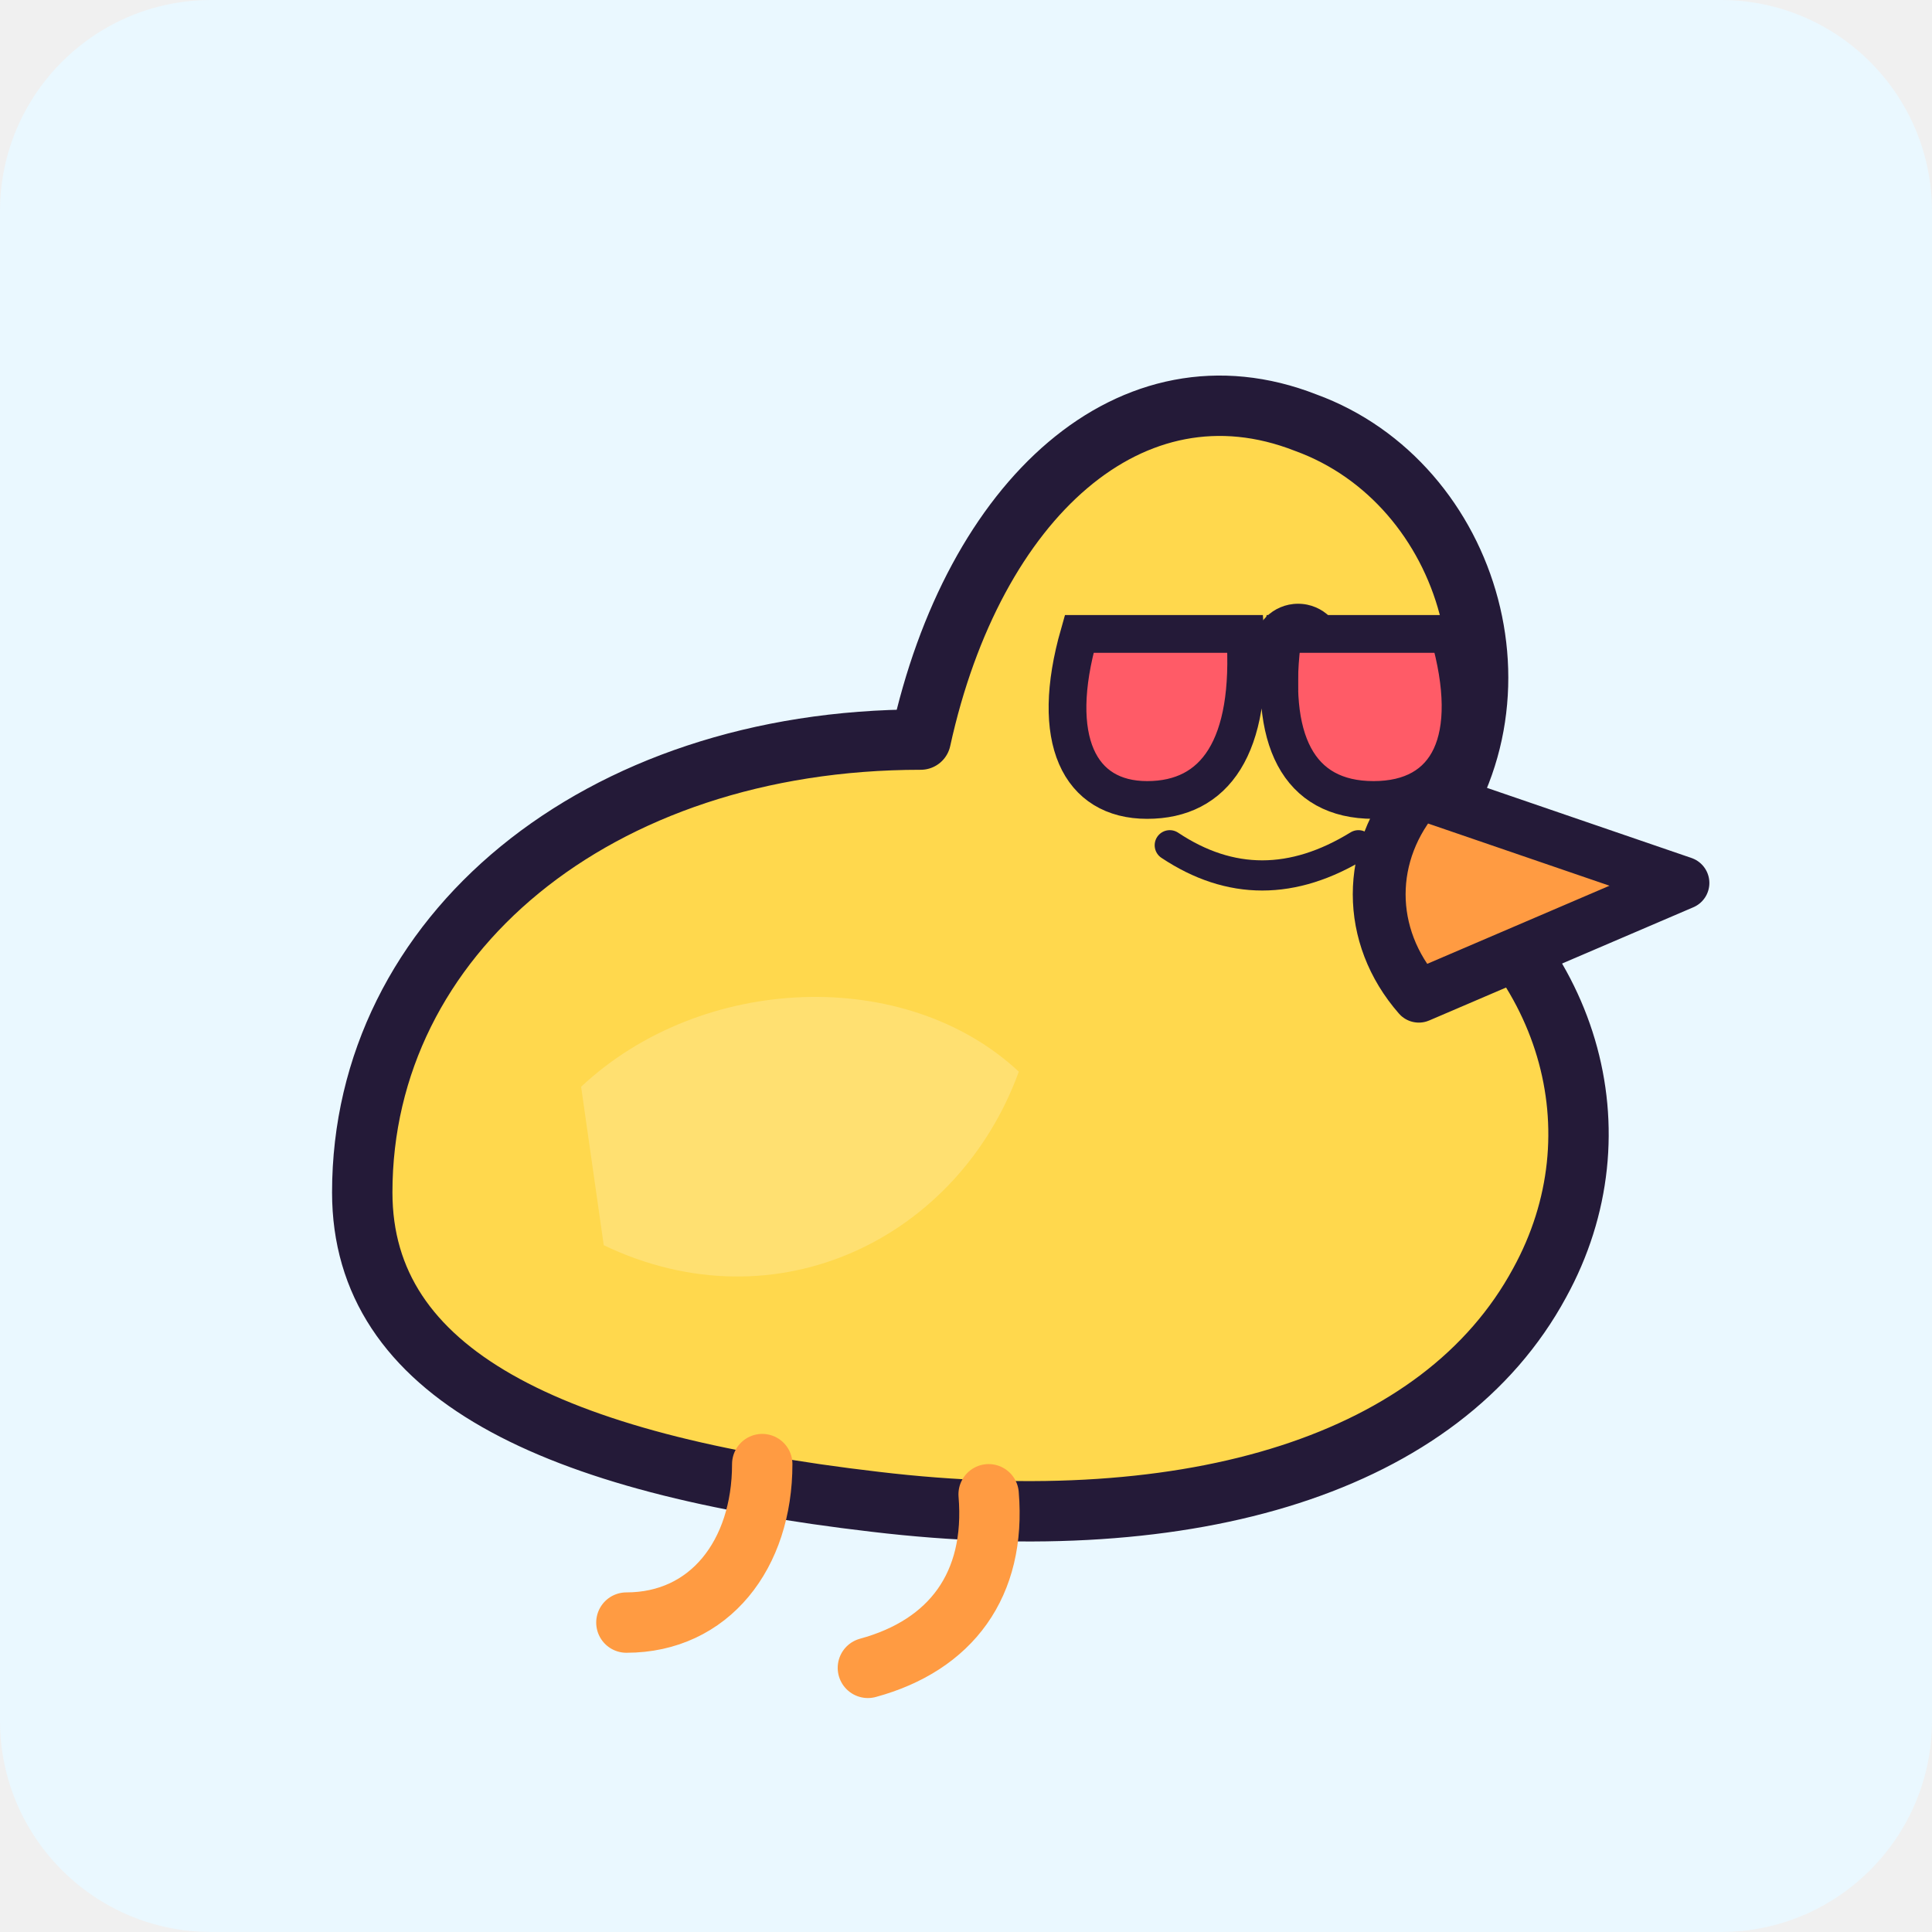
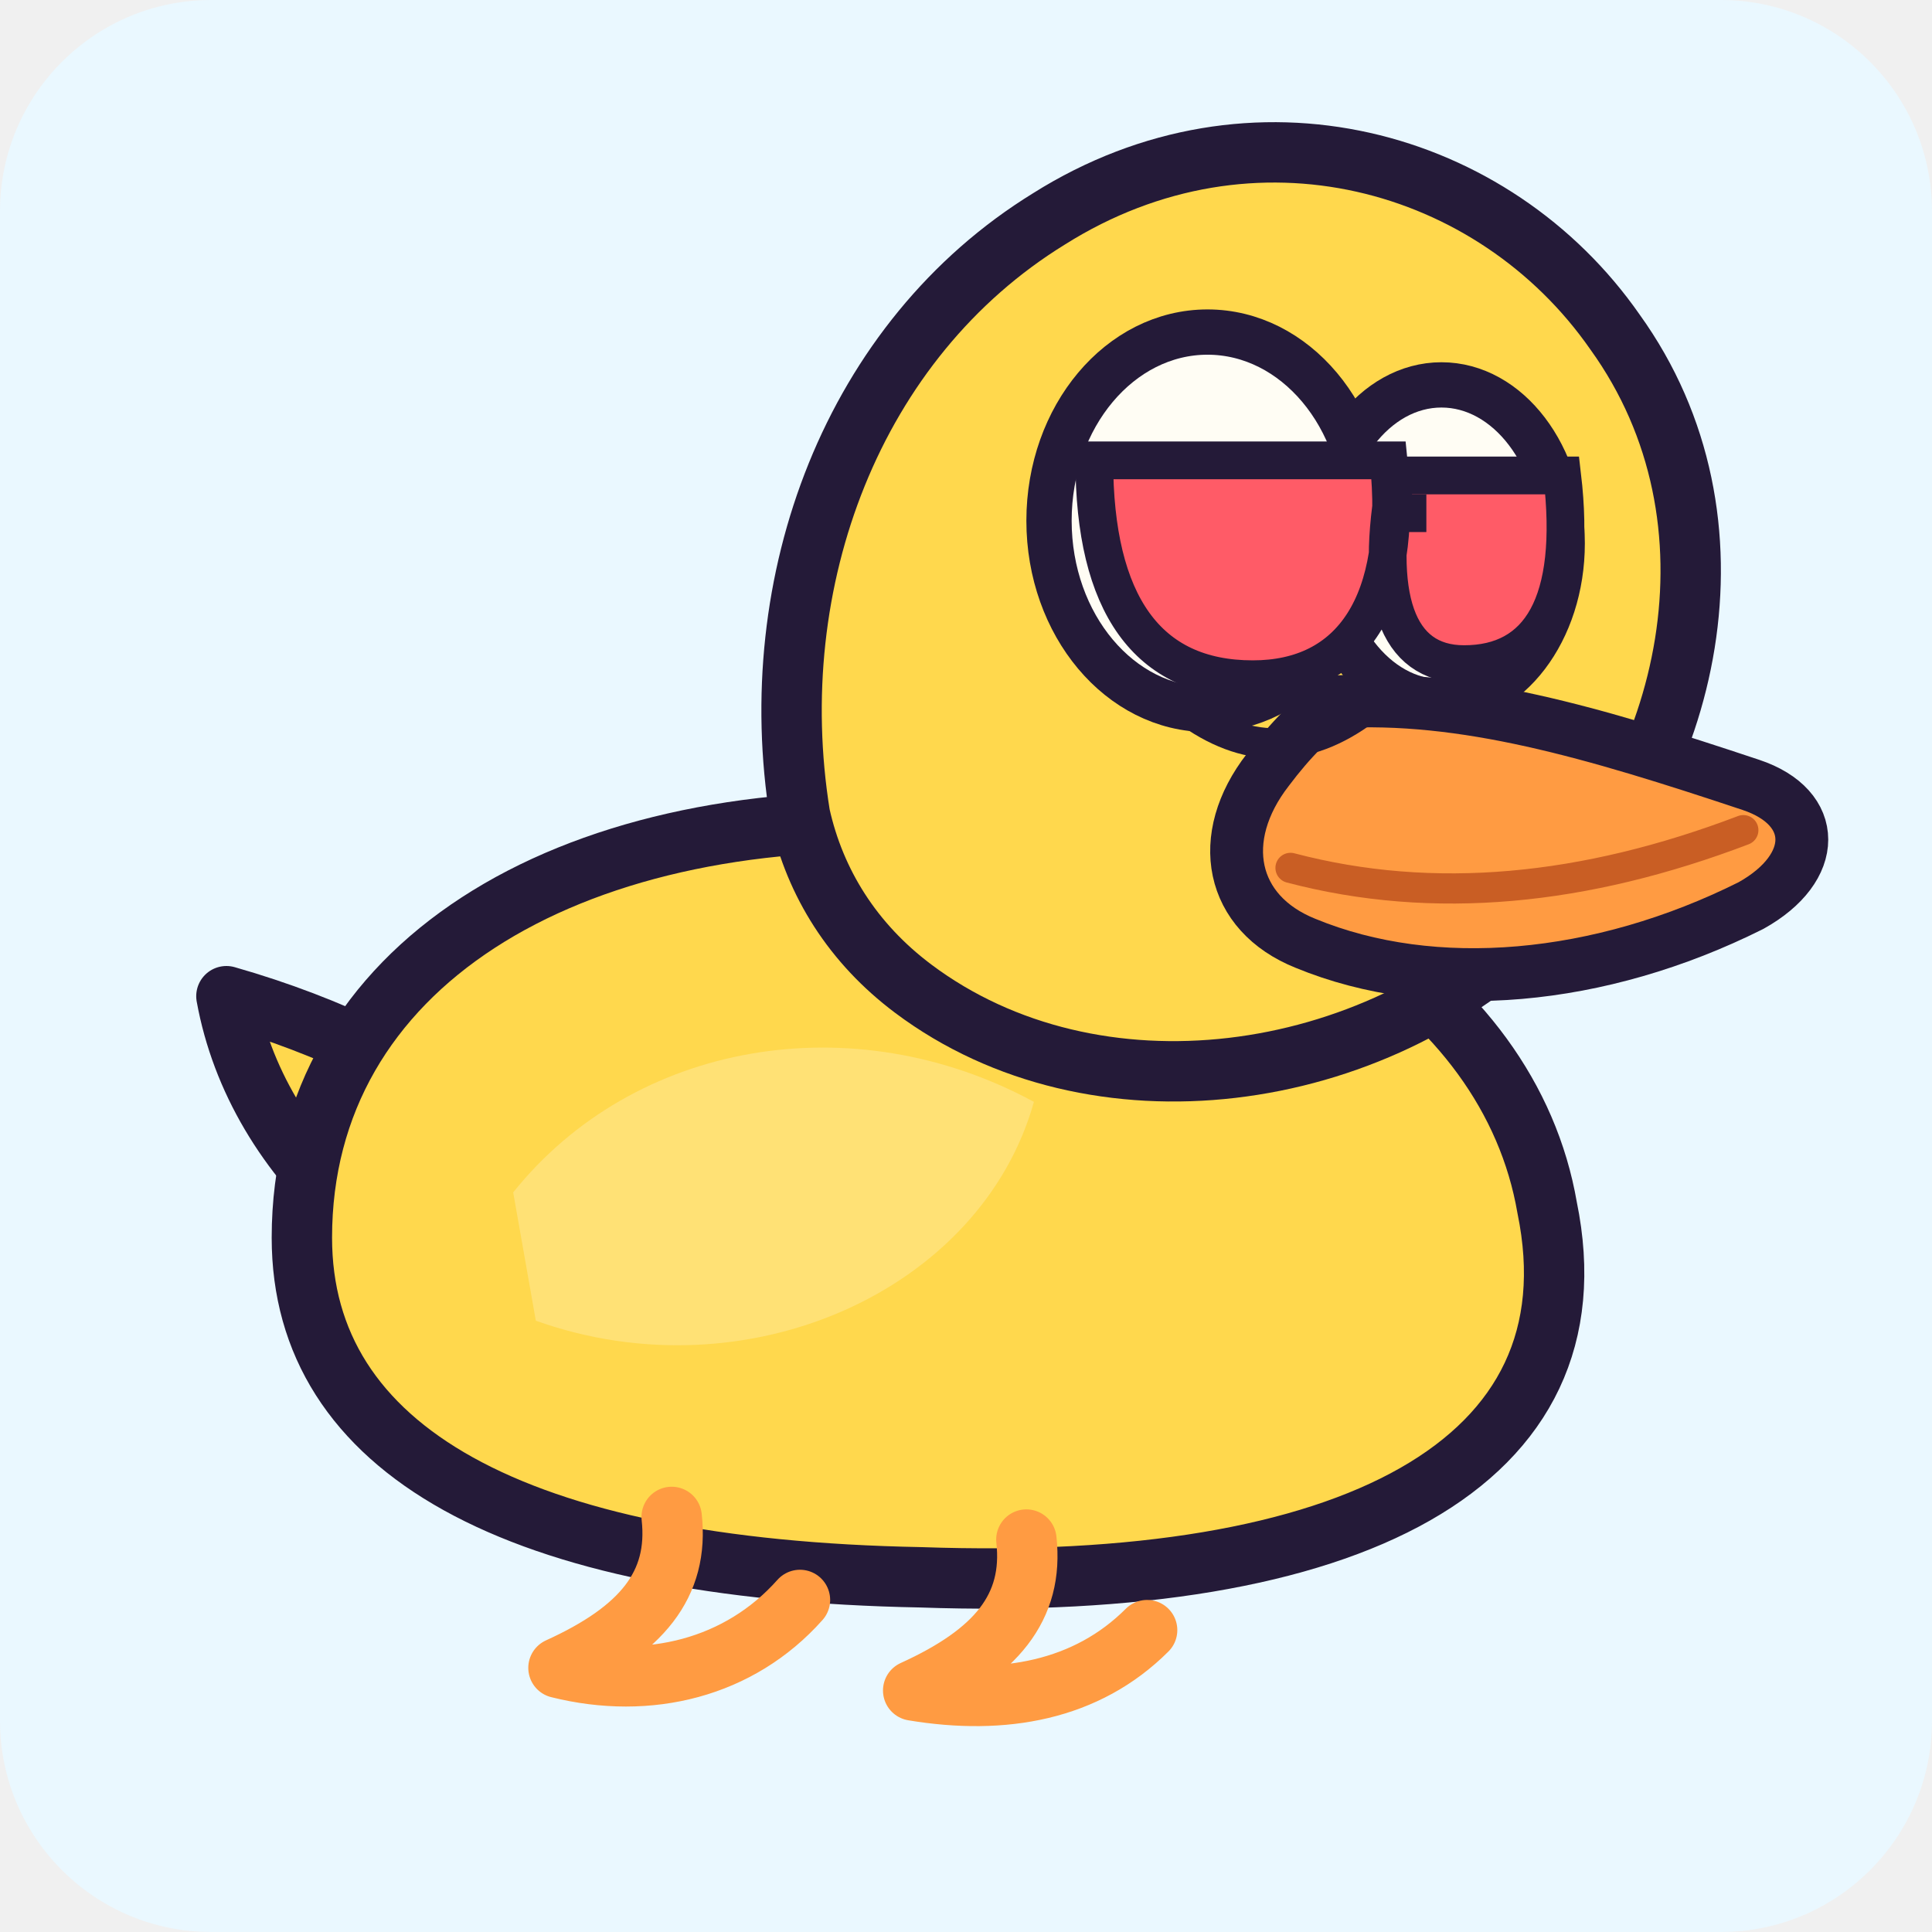
<svg xmlns="http://www.w3.org/2000/svg" viewBox="0 0 256 256" width="256" height="256" fill="none">
  <rect width="256" height="256" rx="28" fill="#EAF8FF" />
-   <path d="M48 158c0-34 31-60 74-60 7-32 28-51 51-42 22 8 31 38 14 57 21 13 28 37 17 57-13 24-46 34-88 29-43-5-68-17-68-41Z" fill="#FFD84D" stroke="#241A38" stroke-width="8" stroke-linejoin="round" />
-   <path d="M77 144c16-15 43-16 58-2-8 22-32 34-55 23" fill="#fff" opacity=".2" />
-   <path d="m188 105 35 12-35 15c-7-8-7-19 0-27Z" fill="#FF9B42" stroke="#241A38" stroke-width="7" stroke-linejoin="round" />
-   <circle cx="172" cy="86" r="6" fill="#241A38" />
-   <path d="M101 194c0 12-7 21-18 21m48-17c1 12-5 20-16 23" stroke="#FF9B42" stroke-width="8" stroke-linecap="round" />
-   <path d="M143 84h22c1 15-4 22-13 22s-13-8-9-22Zm27 0h22c4 14 0 22-10 22s-14-8-12-22Z" fill="#FF5B67" stroke="#241A38" stroke-width="5" />
-   <path d="M164 89h8" stroke="#241A38" stroke-width="5" />
-   <path d="M155 112q12 8 25 0" stroke="#241A38" stroke-width="4" stroke-linecap="round" />
+   <path d="M47 161c-9-8-15-18-17-29 14 4 26 10 35 17" fill="#FFD84D" stroke="#241A38" stroke-width="8" stroke-linecap="round" stroke-linejoin="round" />
+   <path d="M40 164c0-36 35-57 82-55 46 1 78 22 83 51 7 34-26 51-83 49-54-1-82-17-82-45Z" fill="#FFD84D" stroke="#241A38" stroke-width="8" stroke-linejoin="round" />
+   <path d="M106 108c-5-31 7-63 33-79 27-17 59-8 75 15 18 25 10 59-10 78-22 22-59 27-83 9-8-6-13-14-15-23Z" fill="#FFD84D" stroke="#241A38" stroke-width="8" stroke-linejoin="round" />
+   <path d="M68 158c16-20 45-25 69-12-7 25-38 39-66 29" fill="#FFFDF4" opacity=".24" />
+   <ellipse cx="191" cy="72" rx="16" ry="21" fill="#FFFDF4" stroke="#241A38" stroke-width="6" />
+   <ellipse cx="160" cy="69" rx="21" ry="25" fill="#FFFDF4" stroke="#241A38" stroke-width="6" />
+   <ellipse cx="165" cy="76" rx="5.5" ry="9" fill="#241A38" />
+   <ellipse cx="195" cy="78" rx="4.5" ry="8" fill="#241A38" />
+   <circle cx="163" cy="72" r="2.5" fill="#FFFDF4" />
+   <circle cx="194" cy="75" r="2" fill="#FFFDF4" />
+   <path d="M177 93c17-1 34 4 55 11 9 3 9 11 0 16-20 10-42 12-59 5-10-4-12-14-5-23 3-4 6-7 9-9Z" fill="#FF9B42" stroke="#241A38" stroke-width="7" stroke-linejoin="round" />
+   <path d="M171 115c19 5 39 3 60-5" stroke="#C95E24" stroke-width="4" stroke-linecap="round" />
+   <path d="M89 201c1 9-4 15-15 20 12 3 24 0 32-9m30-8c1 9-4 15-15 20 12 2 23 0 31-8" fill="none" stroke="#FF9B42" stroke-width="8" stroke-linecap="round" stroke-linejoin="round" />
+   <path d="M145 61h39c2 19-5 29-18 29-14 0-21-10-21-29Zm40 2h22c2 17-3 25-13 25-9 0-12-9-9-25Z" fill="#FF5B67" stroke="#241A38" stroke-width="5" />
+   <path d="M182 68h7" stroke="#241A38" stroke-width="5" />
+   <path d="M157 94q12 9 24 0" stroke="#241A38" stroke-width="4" stroke-linecap="round" fill="none" />
</svg>
